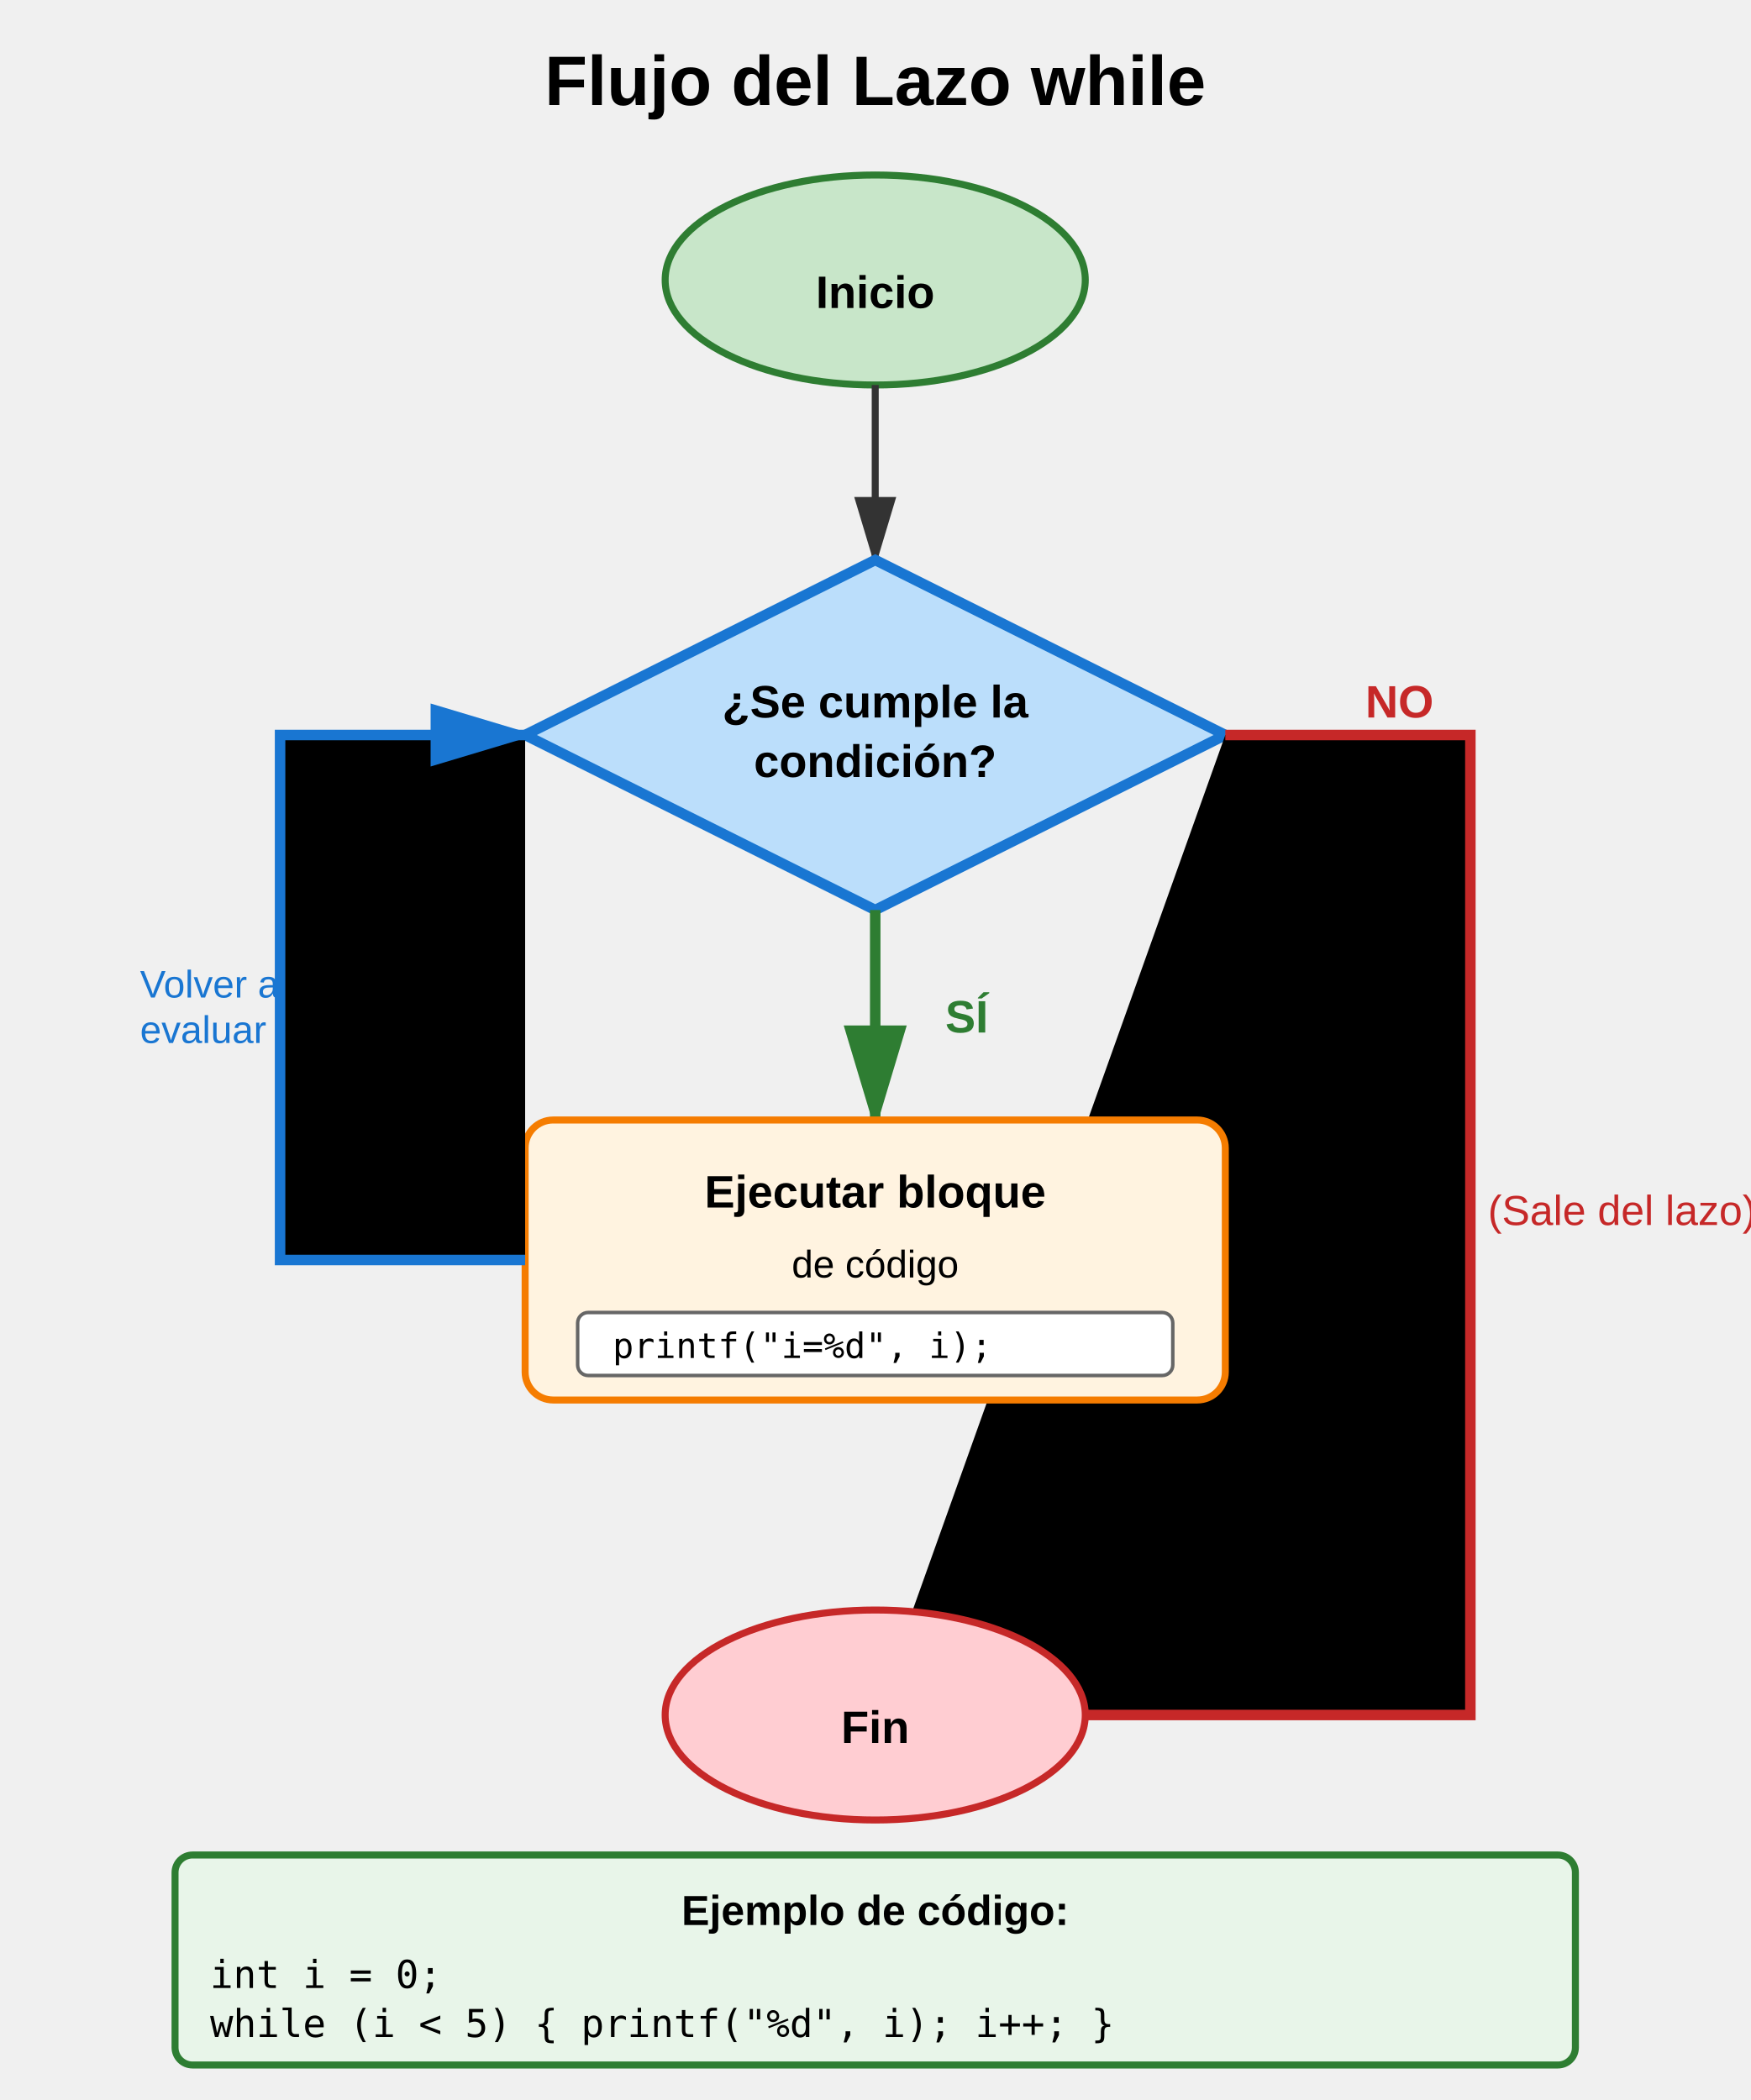
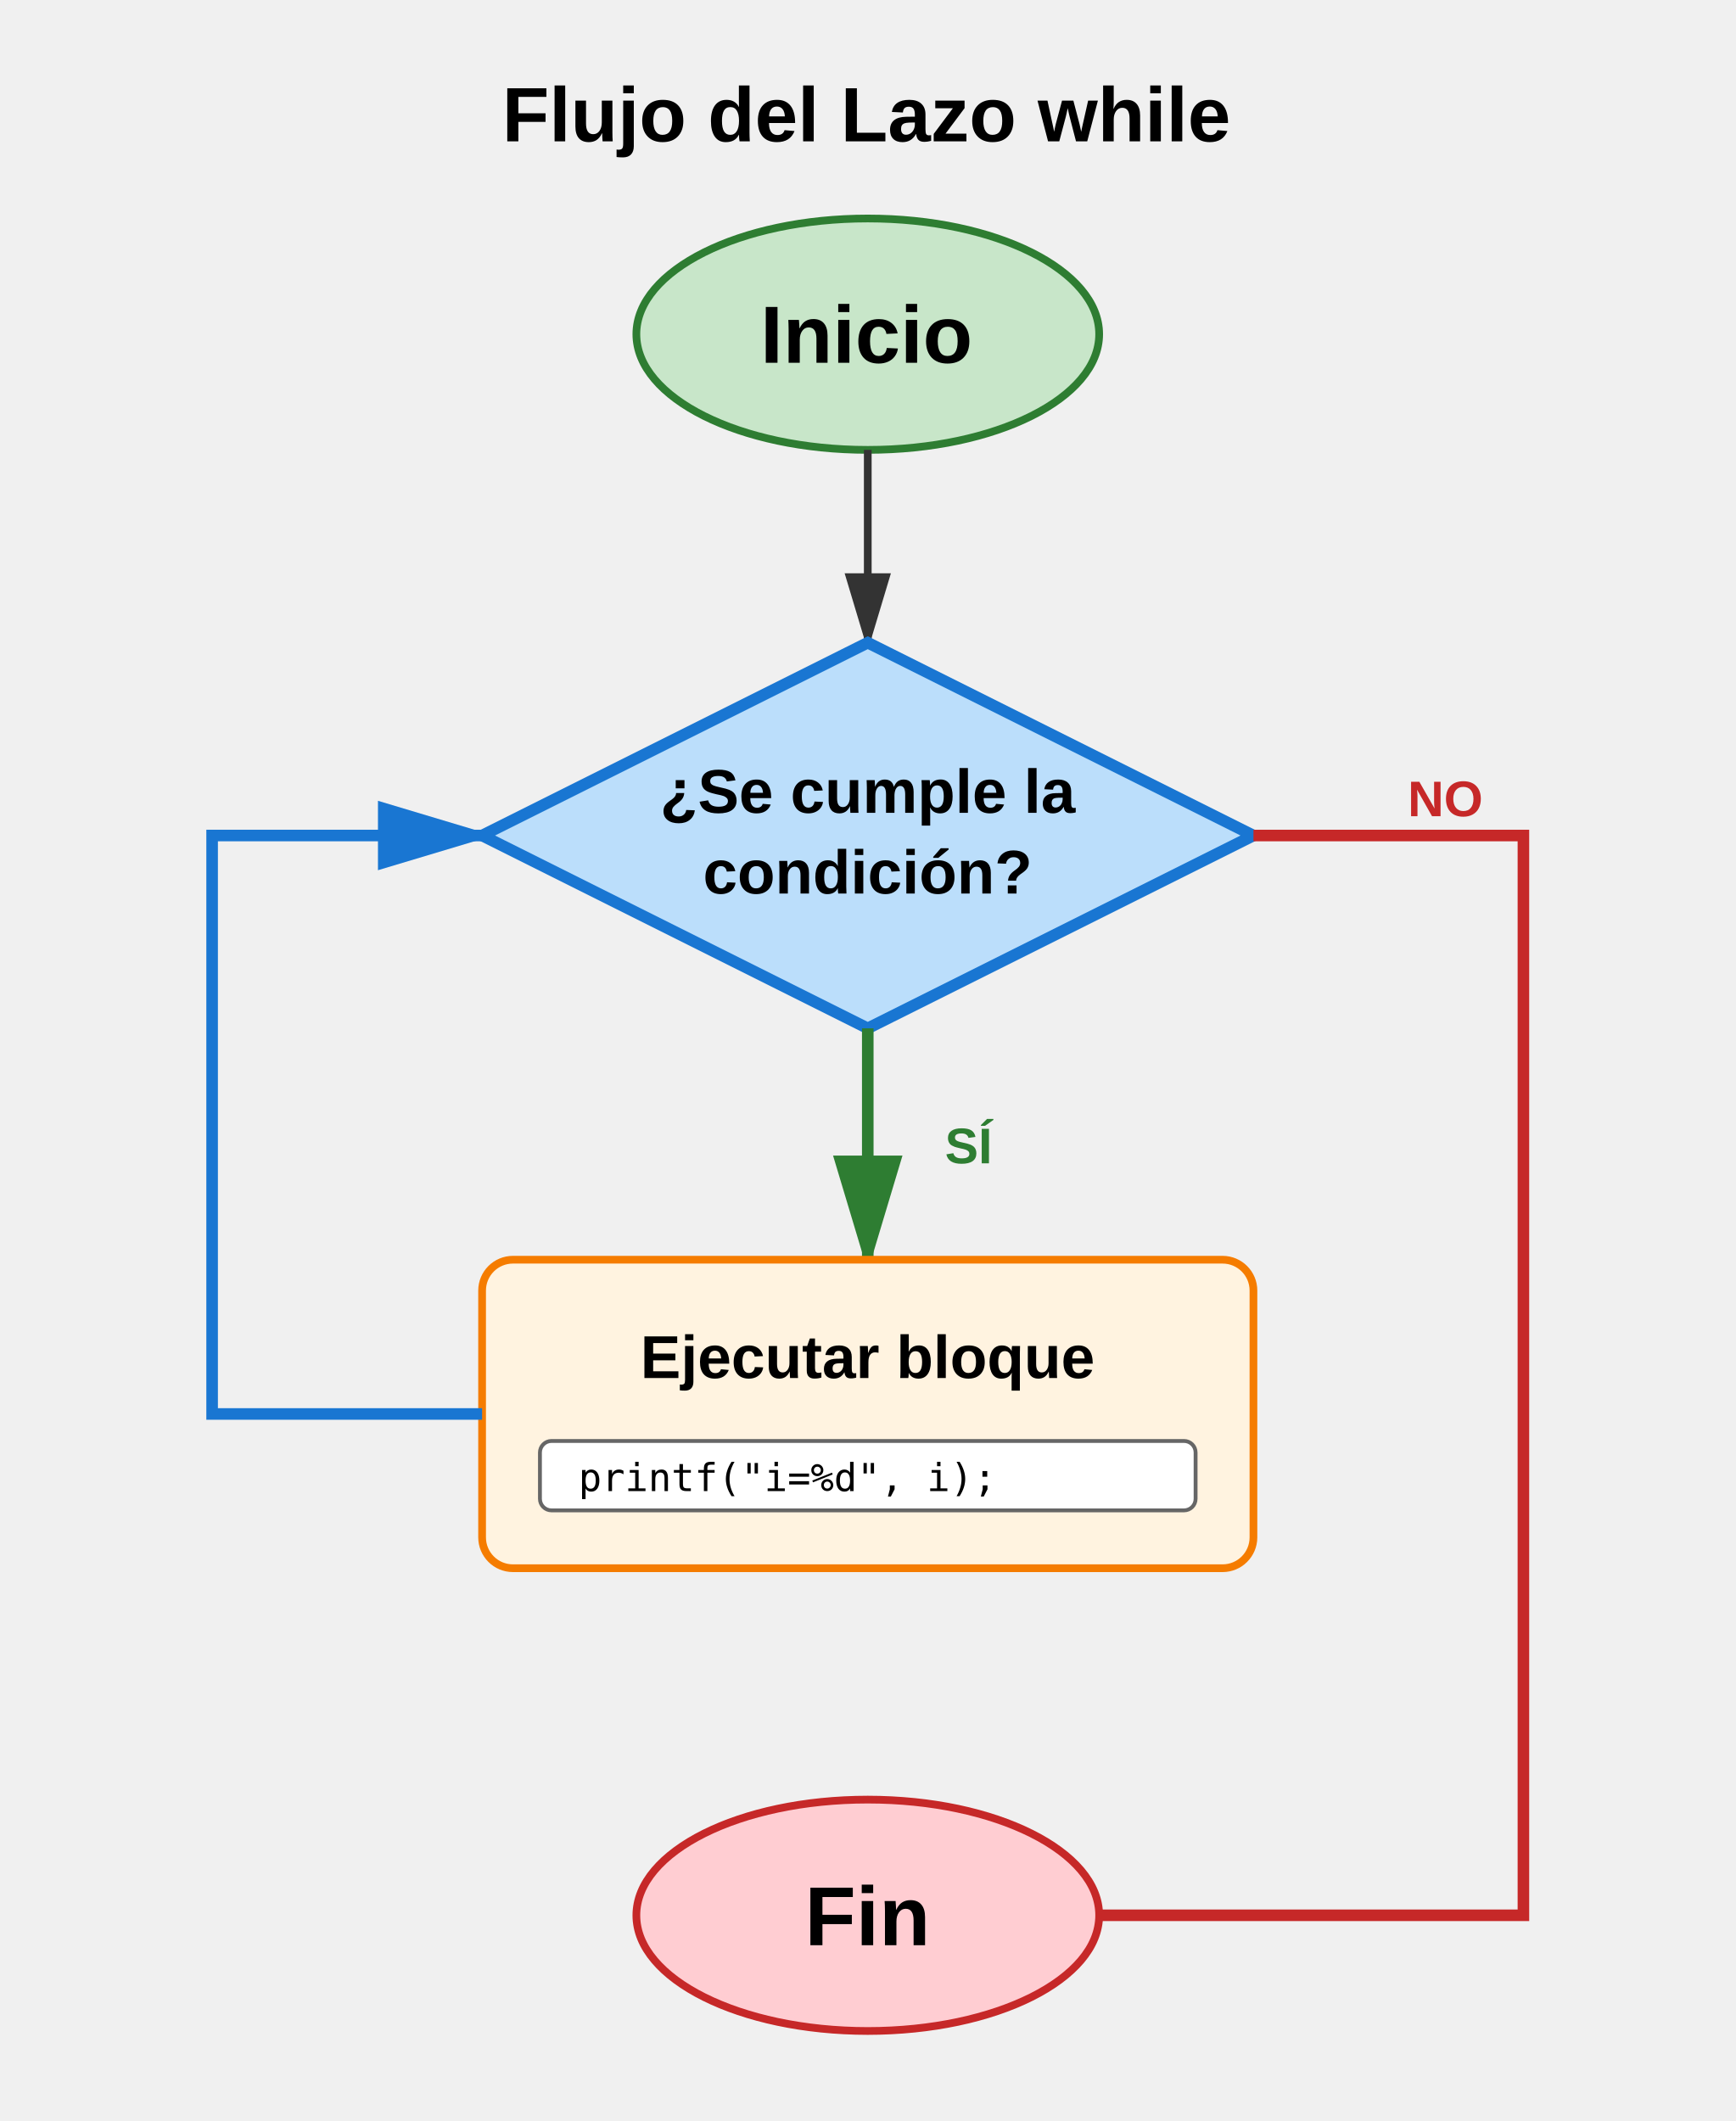
- <svg xmlns="http://www.w3.org/2000/svg" viewBox="0 0 500 600">
-   <text x="250" y="30" font-family="Arial, sans-serif" font-size="20" font-weight="bold" text-anchor="middle">
-     Flujo del Lazo while
-   </text>
-   <g id="inicio">
-     <ellipse cx="250" cy="80" rx="60" ry="30" fill="#C8E6C9" stroke="#2E7D32" stroke-width="2" />
-     <text x="250" y="88" font-family="Arial, sans-serif" font-size="13" text-anchor="middle" font-weight="bold">
-       Inicio
-     </text>
+ <svg xmlns="http://www.w3.org/2000/svg" viewBox="0 0 450 550" version="1.1" id="svg19" width="450" height="550">
+   <g id="inicio" />
+   <text x="224.634" y="36.658" font-family="Arial, sans-serif" font-size="20px" font-weight="bold" text-anchor="middle" id="text1">Flujo del Lazo while</text>
+   <ellipse cx="225" cy="86.658" rx="60" ry="30" fill="#c8e6c9" stroke="#2e7d32" stroke-width="2" id="ellipse1" />
+   <text x="224.655" y="94.073" font-family="Arial, sans-serif" font-size="21.062px" text-anchor="middle" font-weight="bold" id="text2" style="stroke-width:1.62">Inicio</text>
+   <path d="m 225,116.658 v 50" stroke="#333333" stroke-width="2" marker-end="url(#arrow)" id="path2" />
+   <g id="condicion" transform="translate(-25,6.658203)">
+     <polygon points="250,260 150,210 250,160 350,210 " fill="#bbdefb" stroke="#1976d2" stroke-width="3" id="polygon2" />
+     <text x="249.976" y="204.11" font-family="Arial, sans-serif" font-size="16.011px" text-anchor="middle" font-weight="bold" id="text3" style="stroke-width:1.232">¿Se cumple la</text>
+     <text x="249.976" y="225.047" font-family="Arial, sans-serif" font-size="16.011px" text-anchor="middle" font-weight="bold" id="text4" style="stroke-width:1.232">condición?</text>
  </g>
-   <path d="M 250 110 L 250 160" stroke="#333" stroke-width="2" marker-end="url(#arrow)" />
-   <g id="condicion">
-     <polygon points="250,160 350,210 250,260 150,210" fill="#BBDEFB" stroke="#1976D2" stroke-width="3" />
-     <text x="250" y="205" font-family="Arial, sans-serif" font-size="13" text-anchor="middle" font-weight="bold">
-       ¿Se cumple la
-     </text>
-     <text x="250" y="222" font-family="Arial, sans-serif" font-size="13" text-anchor="middle" font-weight="bold">
-       condición?
-     </text>
+   <path d="m 325,216.658 h 70 v 280 H 225" stroke="#c62828" stroke-width="3" marker-end="url(#arrow-red)" id="path4" style="fill:none" />
+   <text x="365" y="211.658" font-family="Arial, sans-serif" font-size="13px" font-weight="bold" fill="#c62828" id="text5">NO</text>
+   <path d="m 225,266.658 v 60" stroke="#2e7d32" stroke-width="3" marker-end="url(#arrow-green)" id="path6" />
+   <text x="245" y="301.658" font-family="Arial, sans-serif" font-size="13px" font-weight="bold" fill="#2e7d32" id="text7">SÍ</text>
+   <g id="bloque" transform="translate(-25,6.658203)">
+     <rect x="150" y="320" width="200" height="80" fill="#fff3e0" stroke="#f57c00" stroke-width="2" rx="8" id="rect7" />
+     <text x="249.952" y="350.684" font-family="Arial, sans-serif" font-size="15.706px" font-weight="bold" text-anchor="middle" id="text8" style="stroke-width:1.208">Ejecutar bloque</text>
+     <g id="g19">
+       <rect x="165" y="367" width="170" height="18" fill="#ffffff" stroke="#666666" stroke-width="1" rx="3" id="rect9" />
+       <text x="175" y="380" font-family="monospace" font-size="10px" id="text10">printf("i=%d", i);</text>
+     </g>
  </g>
-   <path d="M 350 210 L 420 210 L 420 490 L 250 490" stroke="#C62828" stroke-width="3" marker-end="url(#arrow-red)" />
-   <text x="390" y="205" font-family="Arial, sans-serif" font-size="13" font-weight="bold" fill="#C62828">
-     NO
-   </text>
-   <text x="425" y="350" font-family="Arial, sans-serif" font-size="12" fill="#C62828">
-     (Sale del lazo)
-   </text>
-   <path d="M 250 260 L 250 320" stroke="#2E7D32" stroke-width="3" marker-end="url(#arrow-green)" />
-   <text x="270" y="295" font-family="Arial, sans-serif" font-size="13" font-weight="bold" fill="#2E7D32">
-     SÍ
-   </text>
-   <g id="bloque">
-     <rect x="150" y="320" width="200" height="80" fill="#FFF3E0" stroke="#F57C00" stroke-width="2" rx="8" />
-     <text x="250" y="345" font-family="Arial, sans-serif" font-size="13" font-weight="bold" text-anchor="middle">
-       Ejecutar bloque
-     </text>
-     <text x="250" y="365" font-family="Arial, sans-serif" font-size="11" text-anchor="middle">
-       de código
-     </text>
-     <rect x="165" y="375" width="170" height="18" fill="white" stroke="#666" stroke-width="1" rx="3" />
-     <text x="175" y="388" font-family="monospace" font-size="10">
-       printf("i=%d", i);
-     </text>
+   <path d="M 125,366.658 H 55 v -150 h 70" stroke="#1976d2" stroke-width="3" marker-end="url(#arrow-blue)" id="path10" style="fill:none" />
+   <g id="fin" transform="translate(-25,6.658203)">
+     <ellipse cx="250" cy="490" rx="60" ry="30" fill="#ffcdd2" stroke="#c62828" stroke-width="2" id="ellipse12" />
+     <text x="249.931" y="497.764" font-family="Arial, sans-serif" font-size="21.692px" text-anchor="middle" font-weight="bold" id="text13" style="stroke-width:1.669">Fin</text>
  </g>
-   <path d="M 150 360 L 80 360 L 80 210 L 150 210" stroke="#1976D2" stroke-width="3" marker-end="url(#arrow-blue)" />
-   <text x="40" y="285" font-family="Arial, sans-serif" font-size="11" fill="#1976D2">
-     Volver a
-   </text>
-   <text x="40" y="298" font-family="Arial, sans-serif" font-size="11" fill="#1976D2">
-     evaluar
-   </text>
-   <g id="fin">
-     <ellipse cx="250" cy="490" rx="60" ry="30" fill="#FFCDD2" stroke="#C62828" stroke-width="2" />
-     <text x="250" y="498" font-family="Arial, sans-serif" font-size="13" text-anchor="middle" font-weight="bold">
-       Fin
-     </text>
-   </g>
-   <g id="ejemplo-codigo">
-     <rect x="50" y="530" width="400" height="60" fill="#E8F5E9" stroke="#2E7D32" stroke-width="2" rx="5" />
-     <text x="250" y="550" font-family="Arial, sans-serif" font-size="12" font-weight="bold" text-anchor="middle">
-       Ejemplo de código:
-     </text>
-     <text x="60" y="568" font-family="monospace" font-size="11">
-       int i = 0;
-     </text>
-     <text x="60" y="582" font-family="monospace" font-size="11">
-       while (i &lt; 5) { printf("%d", i); i++; }
-     </text>
-   </g>
-   <defs>
+   <g id="ejemplo-codigo" />
+   <defs id="defs19">
    <marker id="arrow" markerWidth="10" markerHeight="10" refX="9" refY="3" orient="auto">
-       <polygon points="0 0, 10 3, 0 6" fill="#333" />
+       <polygon points="10,3 0,6 0,0 " fill="#333333" id="polygon16" />
    </marker>
    <marker id="arrow-green" markerWidth="10" markerHeight="10" refX="9" refY="3" orient="auto">
-       <polygon points="0 0, 10 3, 0 6" fill="#2E7D32" />
+       <polygon points="10,3 0,6 0,0 " fill="#2e7d32" id="polygon17" />
    </marker>
    <marker id="arrow-red" markerWidth="10" markerHeight="10" refX="9" refY="3" orient="auto">
-       <polygon points="0 0, 10 3, 0 6" fill="#C62828" />
+       <polygon points="10,3 0,6 0,0 " fill="#c62828" id="polygon18" />
    </marker>
    <marker id="arrow-blue" markerWidth="10" markerHeight="10" refX="9" refY="3" orient="auto">
-       <polygon points="0 0, 10 3, 0 6" fill="#1976D2" />
+       <polygon points="10,3 0,6 0,0 " fill="#1976d2" id="polygon19" />
    </marker>
  </defs>
</svg>
